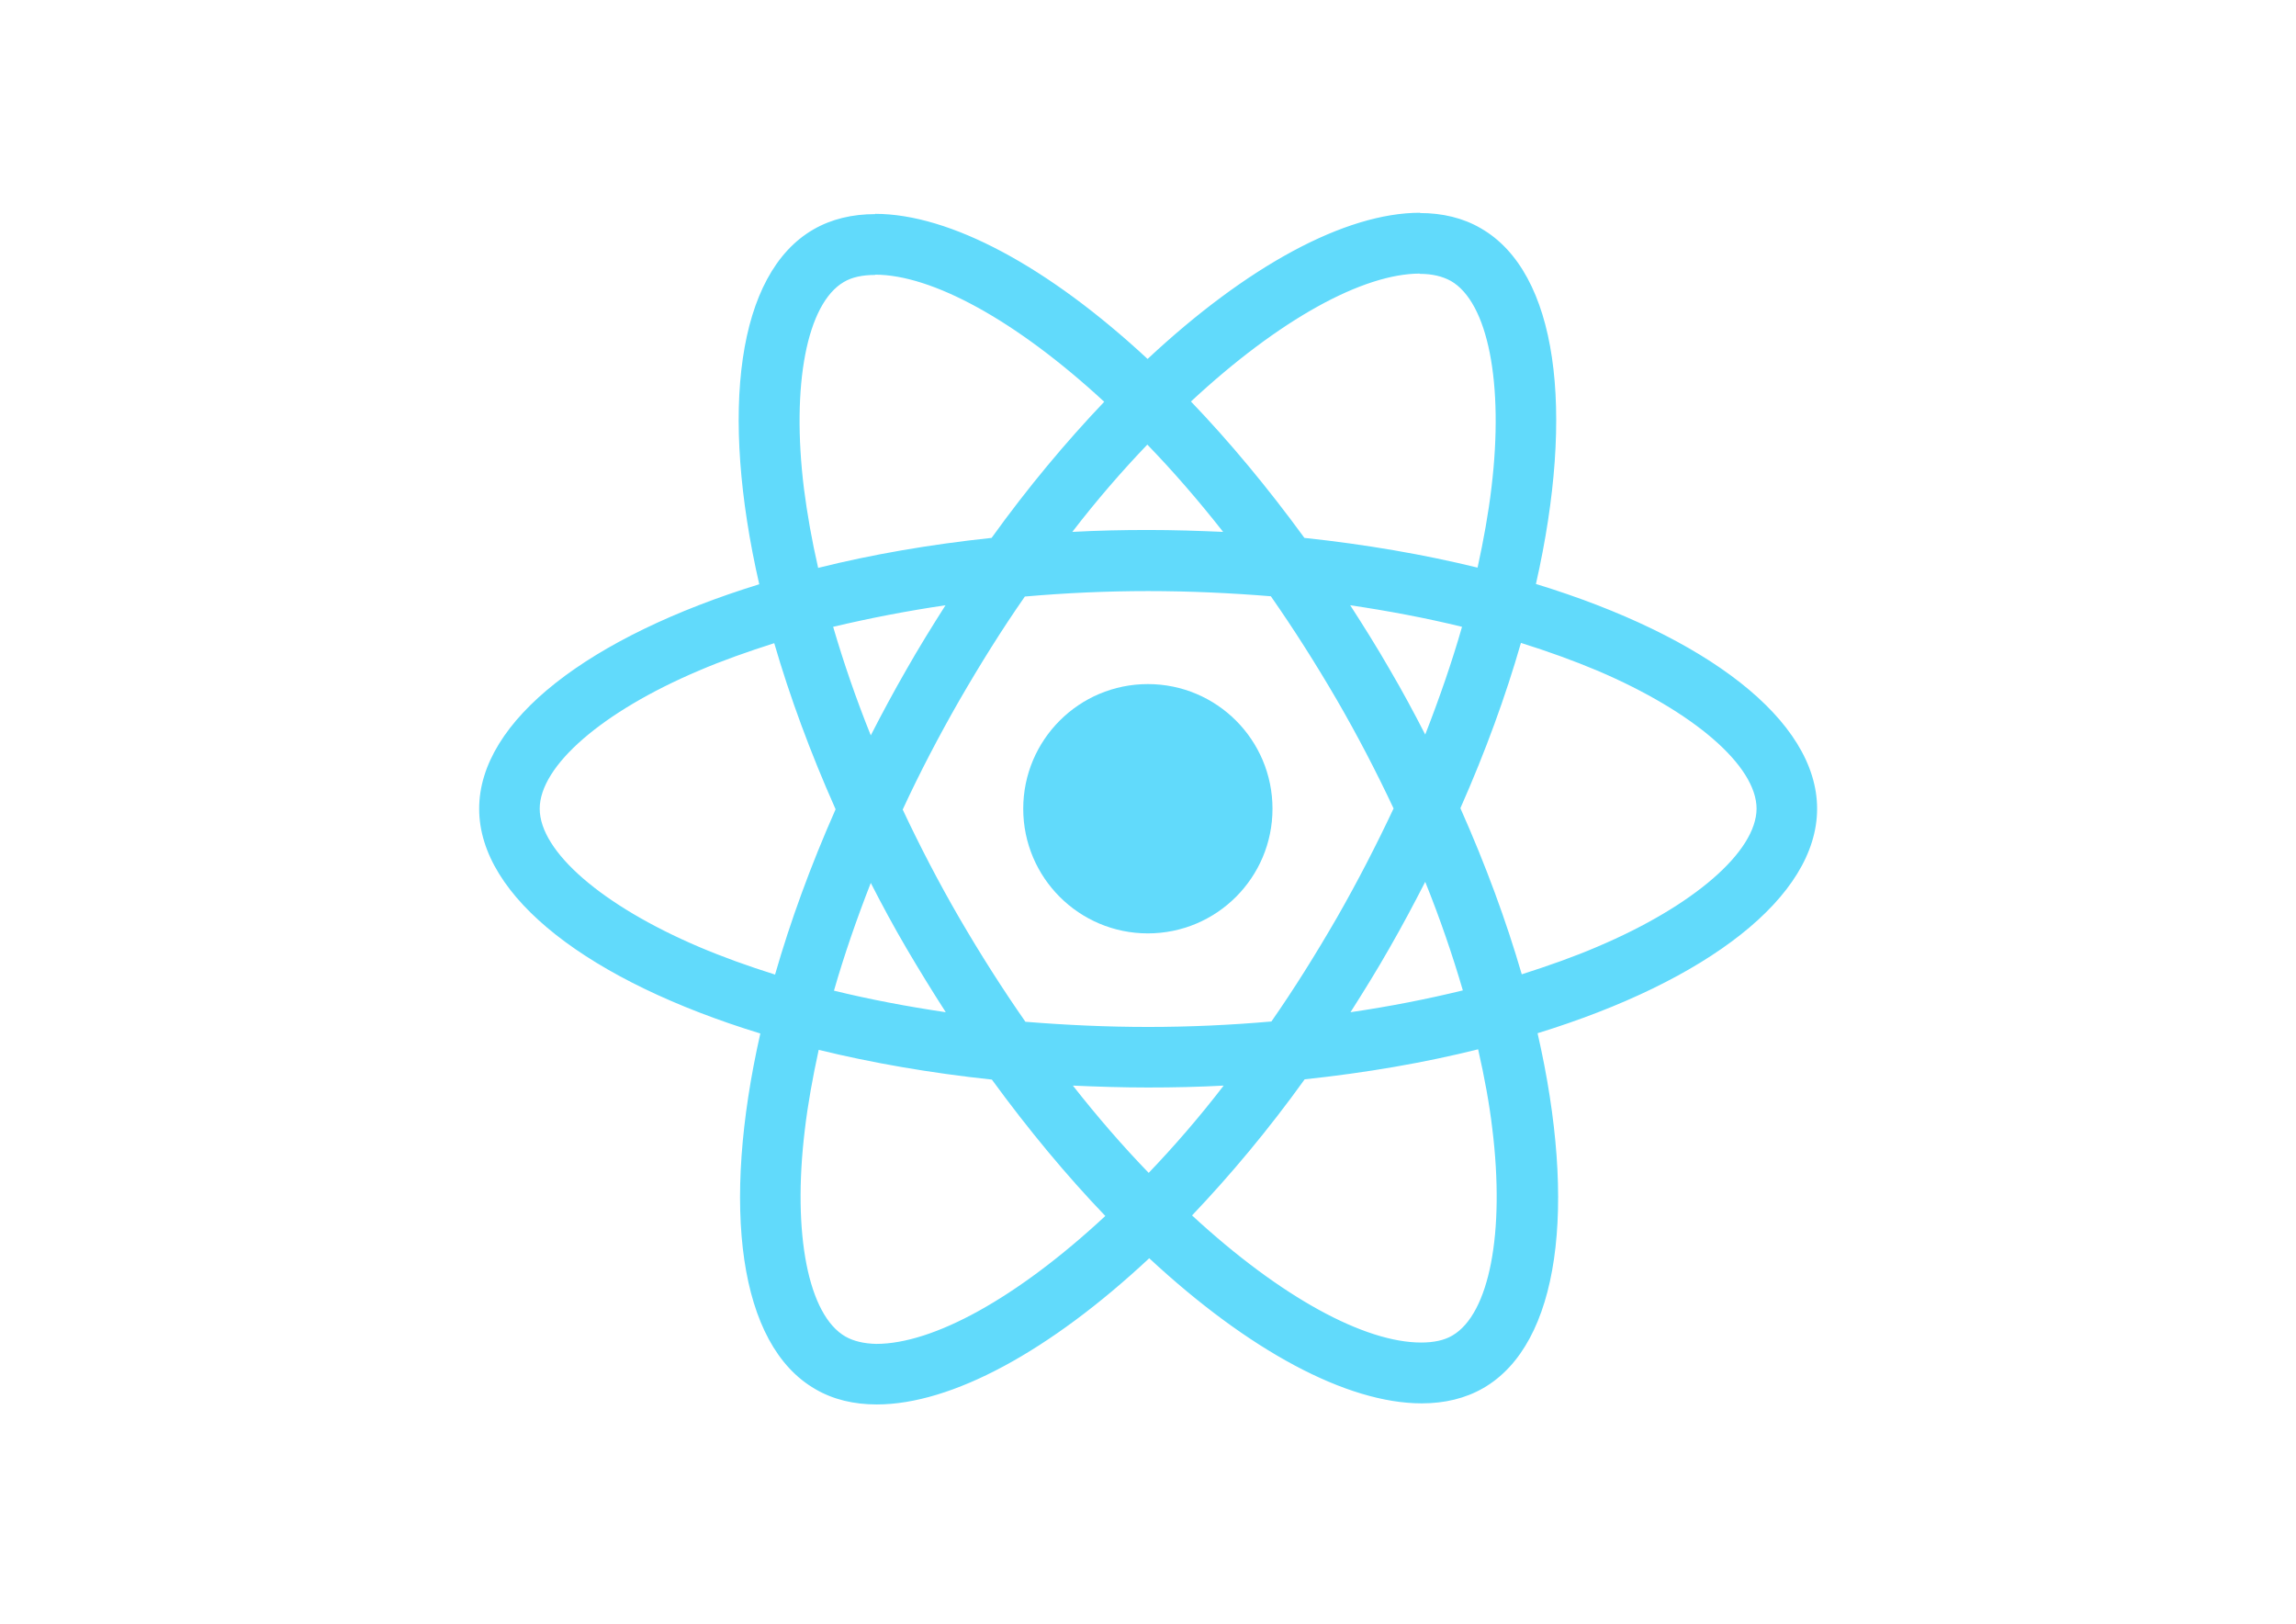
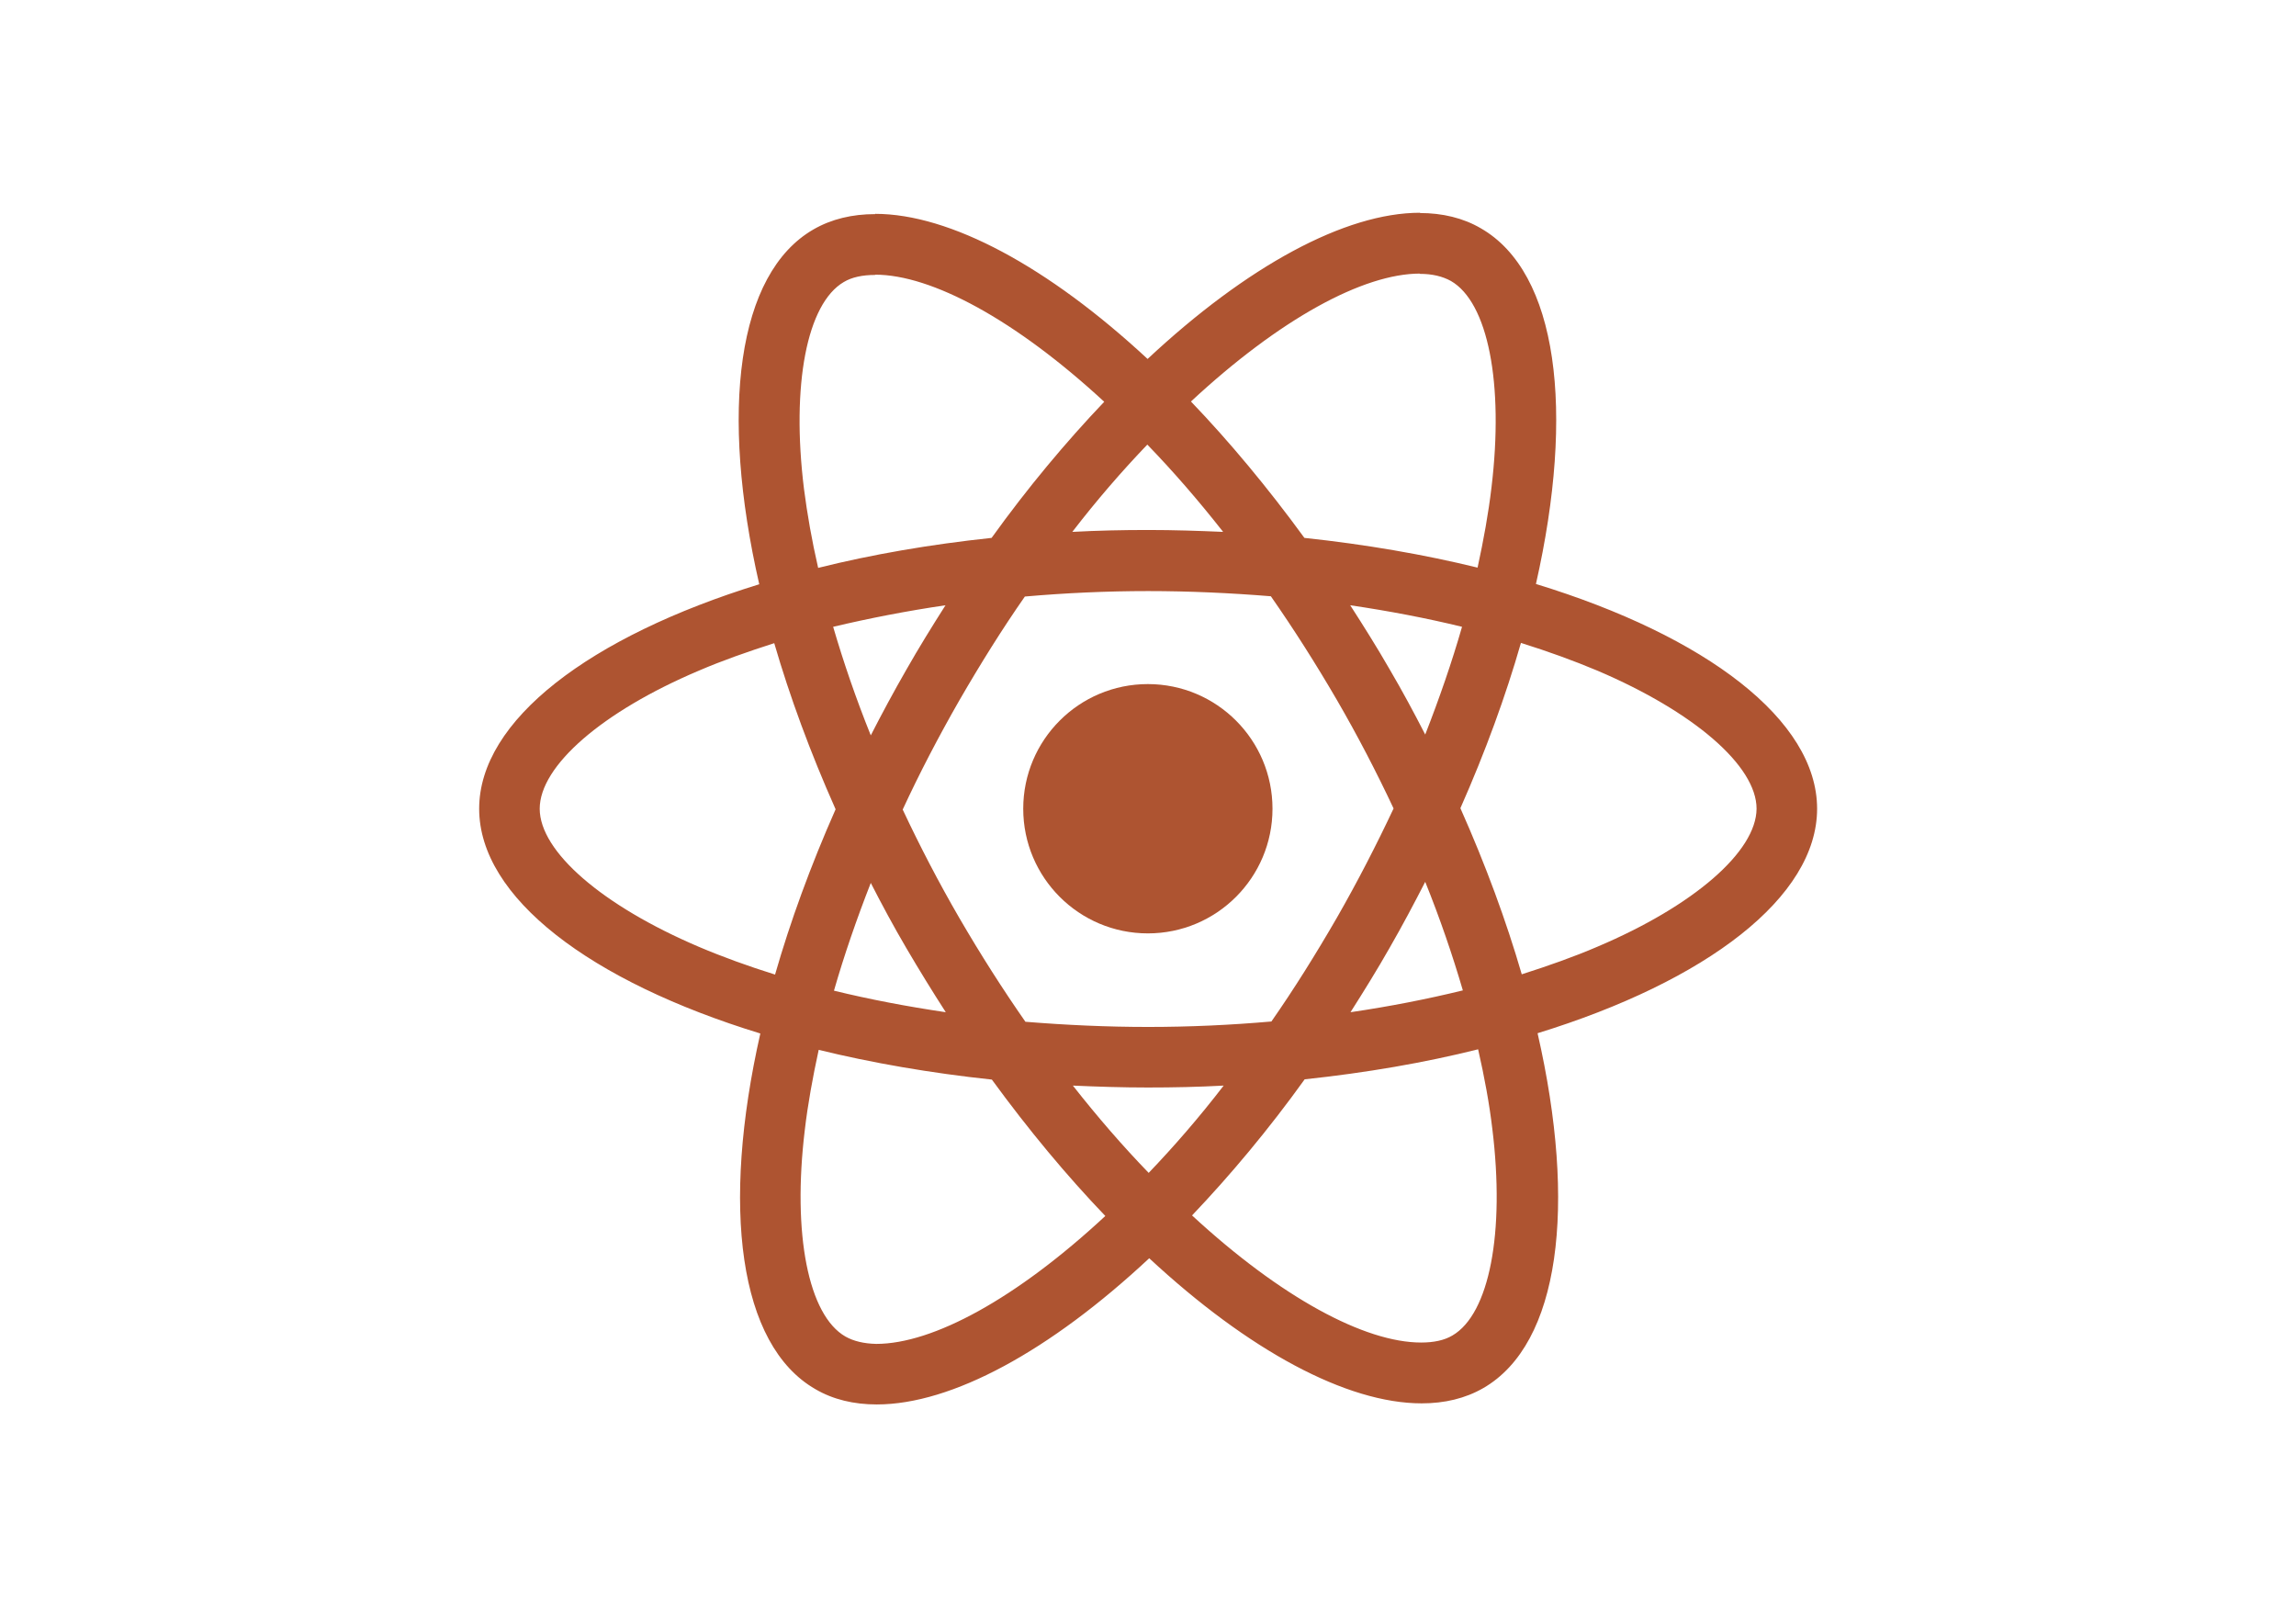
<svg xmlns="http://www.w3.org/2000/svg" viewBox="0 0 841.9 595.3">
-   <g fill="#61DAFB">
+   <g fill="#AE5431">
    <path d="M666.3 296.5c0-32.5-40.7-63.3-103.1-82.4 14.4-63.6 8-114.2-20.2-130.4-6.5-3.8-14.1-5.6-22.4-5.6v22.3c4.6 0 8.3.9 11.4 2.6 13.6 7.8 19.5 37.5 14.9 75.7-1.1 9.4-2.9 19.3-5.1 29.4-19.6-4.8-41-8.5-63.5-10.9-13.5-18.5-27.5-35.3-41.6-50 32.6-30.3 63.2-46.9 84-46.9V78c-27.5 0-63.5 19.6-99.9 53.6-36.4-33.8-72.4-53.2-99.9-53.2v22.3c20.7 0 51.4 16.5 84 46.6-14 14.7-28 31.4-41.3 49.9-22.6 2.4-44 6.1-63.6 11-2.3-10-4-19.7-5.2-29-4.7-38.2 1.1-67.9 14.6-75.8 3-1.8 6.9-2.6 11.5-2.6V78.5c-8.4 0-16 1.8-22.6 5.6-28.1 16.2-34.4 66.7-19.9 130.1-62.2 19.2-102.7 49.9-102.7 82.3 0 32.5 40.7 63.3 103.1 82.4-14.4 63.6-8 114.2 20.2 130.4 6.5 3.8 14.1 5.6 22.5 5.6 27.5 0 63.5-19.6 99.9-53.6 36.4 33.8 72.4 53.2 99.9 53.2 8.4 0 16-1.8 22.6-5.6 28.1-16.2 34.4-66.7 19.9-130.1 62-19.1 102.5-49.9 102.5-82.3zm-130.2-66.7c-3.7 12.9-8.3 26.2-13.5 39.5-4.1-8-8.4-16-13.1-24-4.6-8-9.5-15.8-14.4-23.4 14.2 2.1 27.9 4.7 41 7.9zm-45.8 106.5c-7.8 13.5-15.8 26.3-24.1 38.2-14.9 1.3-30 2-45.2 2-15.1 0-30.2-.7-45-1.9-8.3-11.9-16.4-24.6-24.2-38-7.6-13.1-14.5-26.4-20.8-39.8 6.2-13.4 13.2-26.8 20.7-39.9 7.8-13.5 15.8-26.3 24.1-38.2 14.9-1.3 30-2 45.2-2 15.1 0 30.2.7 45 1.9 8.3 11.9 16.4 24.6 24.2 38 7.6 13.1 14.5 26.4 20.8 39.8-6.3 13.4-13.2 26.8-20.7 39.9zm32.3-13c5.4 13.4 10 26.8 13.8 39.8-13.1 3.2-26.9 5.9-41.2 8 4.9-7.7 9.8-15.6 14.4-23.7 4.6-8 8.9-16.1 13-24.1zM421.2 430c-9.3-9.6-18.6-20.3-27.8-32 9 .4 18.2.7 27.5.7 9.4 0 18.7-.2 27.8-.7-9 11.7-18.3 22.4-27.5 32zm-74.4-58.9c-14.2-2.1-27.9-4.7-41-7.9 3.7-12.9 8.3-26.2 13.5-39.5 4.1 8 8.4 16 13.1 24 4.7 8 9.5 15.8 14.4 23.4zM420.7 163c9.3 9.6 18.6 20.3 27.8 32-9-.4-18.2-.7-27.5-.7-9.4 0-18.7.2-27.8.7 9-11.7 18.3-22.4 27.5-32zm-74 58.9c-4.9 7.7-9.8 15.6-14.4 23.7-4.6 8-8.9 16-13 24-5.4-13.4-10-26.8-13.8-39.8 13.1-3.1 26.9-5.8 41.2-7.9zm-90.5 125.2c-35.4-15.1-58.3-34.9-58.3-50.6 0-15.7 22.9-35.6 58.3-50.6 8.6-3.7 18-7 27.7-10.1 5.7 19.6 13.2 40 22.5 60.9-9.2 20.8-16.6 41.1-22.2 60.6-9.9-3.1-19.3-6.5-28-10.2zM310 490c-13.6-7.8-19.5-37.5-14.9-75.7 1.1-9.4 2.9-19.3 5.1-29.4 19.6 4.8 41 8.5 63.5 10.9 13.5 18.5 27.5 35.3 41.6 50-32.6 30.3-63.2 46.9-84 46.9-4.5-.1-8.3-1-11.3-2.7zm237.2-76.2c4.7 38.2-1.1 67.9-14.6 75.8-3 1.8-6.9 2.6-11.5 2.6-20.7 0-51.4-16.5-84-46.6 14-14.7 28-31.4 41.3-49.9 22.6-2.4 44-6.1 63.6-11 2.3 10.1 4.1 19.8 5.2 29.1zm38.5-66.7c-8.6 3.7-18 7-27.7 10.1-5.7-19.6-13.2-40-22.5-60.9 9.2-20.8 16.6-41.1 22.2-60.6 9.9 3.1 19.3 6.5 28.1 10.2 35.4 15.1 58.3 34.9 58.3 50.6-.1 15.7-23 35.6-58.4 50.6zM320.8 78.4z" />
    <circle cx="420.9" cy="296.5" r="45.7" />
    <path d="M520.5 78.1z" />
  </g>
</svg>
